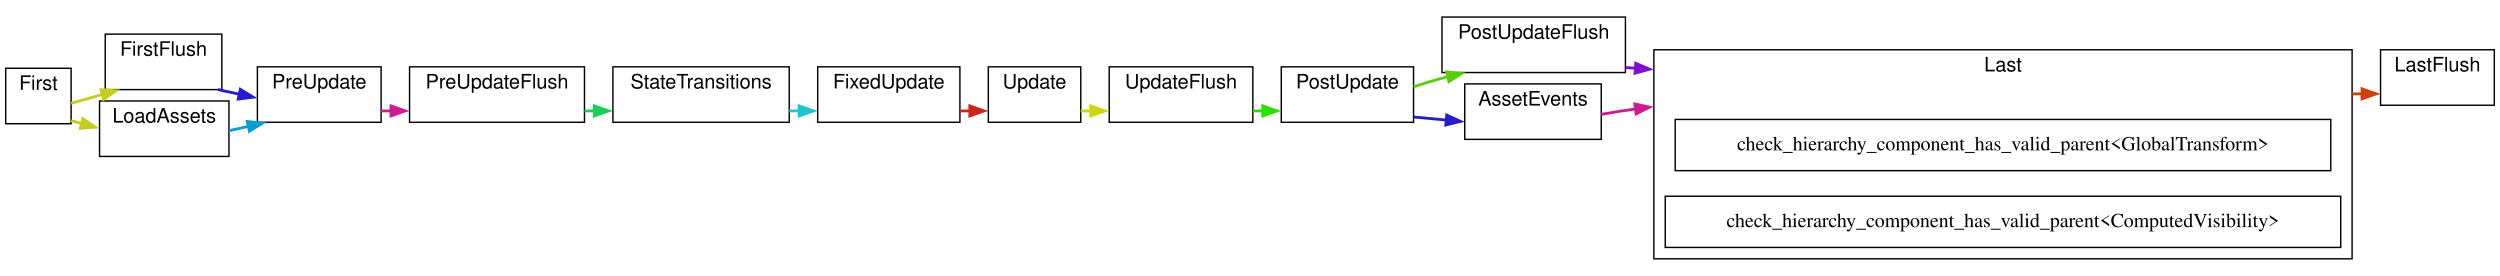
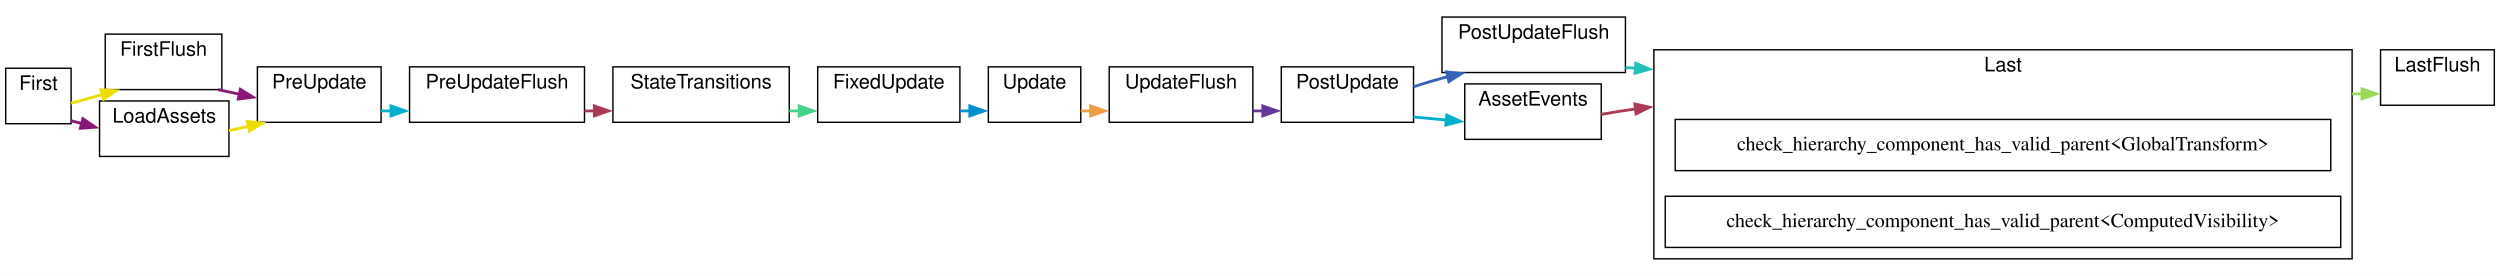
<svg xmlns="http://www.w3.org/2000/svg" xmlns:xlink="http://www.w3.org/1999/xlink" width="1758pt" height="194pt" viewBox="0.00 0.00 1758.00 194.00">
  <g id="graph0" class="graph" transform="scale(1 1) rotate(0) translate(4 190)">
    <polygon fill="white" stroke="none" points="-4,4 -4,-190 1754,-190 1754,4 -4,4" />
    <g id="clust1" class="cluster">
      <g id="a_clust1">
        <a xlink:title="Update">
          <polygon fill="white" stroke="black" points="691,-104 691,-143 756,-143 756,-104 691,-104" />
          <text text-anchor="middle" x="723.5" y="-127.8" font-family="Helvetica,sans-Serif" font-size="14.00">Update</text>
        </a>
      </g>
    </g>
    <g id="clust2" class="cluster">
      <g id="a_clust2">
        <a xlink:title="FirstFlush">
          <polygon fill="white" stroke="black" points="70,-127 70,-166 152,-166 152,-127 70,-127" />
          <text text-anchor="middle" x="111" y="-150.8" font-family="Helvetica,sans-Serif" font-size="14.00">FirstFlush</text>
        </a>
      </g>
    </g>
    <g id="clust3" class="cluster">
      <g id="a_clust3">
        <a xlink:title="PreUpdateFlush">
          <polygon fill="white" stroke="black" points="284,-104 284,-143 407,-143 407,-104 284,-104" />
          <text text-anchor="middle" x="345.5" y="-127.8" font-family="Helvetica,sans-Serif" font-size="14.00">PreUpdateFlush</text>
        </a>
      </g>
    </g>
    <g id="clust4" class="cluster">
      <g id="a_clust4">
        <a xlink:title="UpdateFlush">
          <polygon fill="white" stroke="black" points="776,-104 776,-143 877,-143 877,-104 776,-104" />
          <text text-anchor="middle" x="826.5" y="-127.8" font-family="Helvetica,sans-Serif" font-size="14.00">UpdateFlush</text>
        </a>
      </g>
    </g>
    <g id="clust5" class="cluster">
      <g id="a_clust5">
        <a xlink:title="PostUpdateFlush">
          <polygon fill="white" stroke="black" points="1010,-139 1010,-178 1139,-178 1139,-139 1010,-139" />
          <text text-anchor="middle" x="1074.5" y="-162.8" font-family="Helvetica,sans-Serif" font-size="14.00">PostUpdateFlush</text>
        </a>
      </g>
    </g>
    <g id="clust6" class="cluster">
      <g id="a_clust6">
        <a xlink:title="LastFlush">
          <polygon fill="white" stroke="black" points="1670,-116 1670,-155 1750,-155 1750,-116 1670,-116" />
          <text text-anchor="middle" x="1710" y="-139.8" font-family="Helvetica,sans-Serif" font-size="14.00">LastFlush</text>
        </a>
      </g>
    </g>
    <g id="clust7" class="cluster">
      <g id="a_clust7">
        <a xlink:title="First">
          <polygon fill="white" stroke="black" points="0,-103 0,-142 46,-142 46,-103 0,-103" />
          <text text-anchor="middle" x="23" y="-126.8" font-family="Helvetica,sans-Serif" font-size="14.00">First</text>
        </a>
      </g>
    </g>
    <g id="clust8" class="cluster">
      <g id="a_clust8">
        <a xlink:title="PreUpdate">
          <polygon fill="white" stroke="black" points="177,-104 177,-143 264,-143 264,-104 177,-104" />
          <text text-anchor="middle" x="220.5" y="-127.8" font-family="Helvetica,sans-Serif" font-size="14.00">PreUpdate</text>
        </a>
      </g>
    </g>
    <g id="clust9" class="cluster">
      <g id="a_clust9">
        <a xlink:title="StateTransitions">
          <polygon fill="white" stroke="black" points="427,-104 427,-143 551,-143 551,-104 427,-104" />
          <text text-anchor="middle" x="489" y="-127.8" font-family="Helvetica,sans-Serif" font-size="14.00">StateTransitions</text>
        </a>
      </g>
    </g>
    <g id="clust10" class="cluster">
      <g id="a_clust10">
        <a xlink:title="FixedUpdate">
          <polygon fill="white" stroke="black" points="571,-104 571,-143 671,-143 671,-104 571,-104" />
          <text text-anchor="middle" x="621" y="-127.8" font-family="Helvetica,sans-Serif" font-size="14.00">FixedUpdate</text>
        </a>
      </g>
    </g>
    <g id="clust11" class="cluster">
      <g id="a_clust11">
        <a xlink:title="PostUpdate">
          <polygon fill="white" stroke="black" points="897,-104 897,-143 990,-143 990,-104 897,-104" />
          <text text-anchor="middle" x="943.5" y="-127.8" font-family="Helvetica,sans-Serif" font-size="14.00">PostUpdate</text>
        </a>
      </g>
    </g>
    <g id="clust12" class="cluster">
      <g id="a_clust12">
        <a xlink:title="Last">
          <polygon fill="white" stroke="black" points="1159,-8 1159,-155 1650,-155 1650,-8 1159,-8" />
          <text text-anchor="middle" x="1404.5" y="-139.8" font-family="Helvetica,sans-Serif" font-size="14.00">Last</text>
        </a>
      </g>
    </g>
    <g id="clust13" class="cluster">
      <g id="a_clust13">
        <a xlink:title="LoadAssets">
          <polygon fill="white" stroke="black" points="66,-80 66,-119 157,-119 157,-80 66,-80" />
          <text text-anchor="middle" x="111.5" y="-103.8" font-family="Helvetica,sans-Serif" font-size="14.00">LoadAssets</text>
        </a>
      </g>
    </g>
    <g id="clust14" class="cluster">
      <g id="a_clust14">
        <a xlink:title="AssetEvents">
          <polygon fill="white" stroke="black" points="1026,-92 1026,-131 1122,-131 1122,-92 1026,-92" />
          <text text-anchor="middle" x="1074" y="-115.8" font-family="Helvetica,sans-Serif" font-size="14.00">AssetEvents</text>
        </a>
      </g>
    </g>
    <g id="edge7" class="edge">
      <g id="a_edge7">
        <a xlink:title="Update → UpdateFlush">
-           <path fill="none" stroke="#ccd60d" stroke-width="2" d="M756,-112C758.35,-112 760.77,-112 763.22,-112" />
-           <polygon fill="#ccd60d" stroke="#ccd60d" stroke-width="2" points="762.97,-115.5 772.97,-112 762.97,-108.5 762.97,-115.5" />
+           <path fill="none" stroke="#ee9e44" stroke-width="2" d="M756,-112C758.35,-112 760.77,-112 763.22,-112" />
+           <polygon fill="#ee9e44" stroke="#ee9e44" stroke-width="2" points="762.97,-115.5 772.97,-112 762.97,-108.5 762.97,-115.5" />
        </a>
      </g>
    </g>
    <g id="edge2" class="edge">
      <g id="a_edge2">
        <a xlink:title="FirstFlush → PreUpdate">
-           <path fill="none" stroke="#251dcc" stroke-width="2" d="M149.2,-127C154.17,-125.94 159.34,-124.82 164.52,-123.71" />
-           <polygon fill="#251dcc" stroke="#251dcc" stroke-width="2" points="165,-127.19 174.04,-121.66 163.53,-120.34 165,-127.19" />
+           <path fill="none" stroke="#881877" stroke-width="2" d="M149.2,-127C154.17,-125.94 159.34,-124.82 164.52,-123.71" />
+           <polygon fill="#881877" stroke="#881877" stroke-width="2" points="165,-127.19 174.04,-121.66 163.53,-120.34 165,-127.19" />
        </a>
      </g>
    </g>
    <g id="edge4" class="edge">
      <g id="a_edge4">
        <a xlink:title="PreUpdateFlush → StateTransitions">
-           <path fill="none" stroke="#1dcd59" stroke-width="2" d="M407,-112C409.39,-112 411.8,-112 414.21,-112" />
-           <polygon fill="#1dcd59" stroke="#1dcd59" stroke-width="2" points="413.98,-115.5 423.98,-112 413.98,-108.5 413.98,-115.5" />
+           <path fill="none" stroke="#aa3a55" stroke-width="2" d="M407,-112C409.39,-112 411.8,-112 414.21,-112" />
+           <polygon fill="#aa3a55" stroke="#aa3a55" stroke-width="2" points="413.98,-115.5 423.98,-112 413.98,-108.5 413.98,-115.5" />
        </a>
      </g>
    </g>
    <g id="edge8" class="edge">
      <g id="a_edge8">
        <a xlink:title="UpdateFlush → PostUpdate">
-           <path fill="none" stroke="#29e000" stroke-width="2" d="M877,-112C879.43,-112 881.88,-112 884.32,-112" />
-           <polygon fill="#29e000" stroke="#29e000" stroke-width="2" points="883.98,-115.5 893.98,-112 883.98,-108.5 883.98,-115.5" />
+           <path fill="none" stroke="#663699" stroke-width="2" d="M877,-112C879.43,-112 881.88,-112 884.32,-112" />
+           <polygon fill="#663699" stroke="#663699" stroke-width="2" points="883.98,-115.5 893.98,-112 883.98,-108.5 883.98,-115.5" />
        </a>
      </g>
    </g>
    <g id="edge10" class="edge">
      <g id="a_edge10">
        <a xlink:title="PostUpdateFlush → Last">
-           <path fill="none" stroke="#810ccd" stroke-width="2" d="M1139,-142.52C1141.33,-142.36 1143.71,-142.19 1146.12,-142.02" />
-           <polygon fill="#810ccd" stroke="#810ccd" stroke-width="2" points="1146.25,-145.52 1155.98,-141.33 1145.76,-138.54 1146.25,-145.52" />
+           <path fill="none" stroke="#22c2bb" stroke-width="2" d="M1139,-142.52C1141.33,-142.36 1143.71,-142.19 1146.12,-142.02" />
+           <polygon fill="#22c2bb" stroke="#22c2bb" stroke-width="2" points="1146.25,-145.52 1155.98,-141.33 1145.76,-138.54 1146.25,-145.52" />
        </a>
      </g>
    </g>
    <g id="edge1" class="edge">
      <g id="a_edge1">
        <a xlink:title="First → FirstFlush">
-           <path fill="none" stroke="#c4cc1d" stroke-width="2" d="M46,-117.34C52.44,-119.18 59.5,-121.18 66,-123 66.73,-123.2 67.47,-123.41 68.21,-123.62" />
-           <polygon fill="#c4cc1d" stroke="#c4cc1d" stroke-width="2" points="67,-126.91 77.57,-126.2 68.86,-120.17 67,-126.91" />
+           <path fill="none" stroke="#eede00" stroke-width="2" d="M46,-117.34C52.44,-119.18 59.5,-121.18 66,-123 66.73,-123.2 67.47,-123.41 68.21,-123.62" />
+           <polygon fill="#eede00" stroke="#eede00" stroke-width="2" points="67,-126.91 77.57,-126.2 68.86,-120.17 67,-126.91" />
        </a>
      </g>
    </g>
    <g id="edge13" class="edge">
      <g id="a_edge13">
        <a xlink:title="First → LoadAssets">
-           <path fill="none" stroke="#c4cc1d" stroke-width="2" d="M46,-105.12C48.46,-104.46 51.05,-103.77 53.71,-103.05" />
-           <polygon fill="#c4cc1d" stroke="#c4cc1d" stroke-width="2" points="54.32,-106.51 63.08,-100.55 52.51,-99.75 54.32,-106.51" />
+           <path fill="none" stroke="#881877" stroke-width="2" d="M46,-105.12C48.46,-104.46 51.05,-103.77 53.71,-103.05" />
+           <polygon fill="#881877" stroke="#881877" stroke-width="2" points="54.32,-106.51 63.08,-100.55 52.51,-99.75 54.32,-106.51" />
        </a>
      </g>
    </g>
    <g id="edge3" class="edge">
      <g id="a_edge3">
        <a xlink:title="PreUpdate → PreUpdateFlush">
-           <path fill="none" stroke="#cd1d91" stroke-width="2" d="M264,-112C266.39,-112 268.82,-112 271.28,-112" />
-           <polygon fill="#cd1d91" stroke="#cd1d91" stroke-width="2" points="270.98,-115.5 280.98,-112 270.98,-108.5 270.98,-115.5" />
+           <path fill="none" stroke="#00b0cc" stroke-width="2" d="M264,-112C266.39,-112 268.82,-112 271.28,-112" />
+           <polygon fill="#00b0cc" stroke="#00b0cc" stroke-width="2" points="270.98,-115.5 280.98,-112 270.98,-108.5 270.98,-115.5" />
        </a>
      </g>
    </g>
    <g id="edge5" class="edge">
      <g id="a_edge5">
        <a xlink:title="StateTransitions → FixedUpdate">
-           <path fill="none" stroke="#1dc4cc" stroke-width="2" d="M551,-112C553.39,-112 555.79,-112 558.19,-112" />
-           <polygon fill="#1dc4cc" stroke="#1dc4cc" stroke-width="2" points="557.98,-115.5 567.98,-112 557.98,-108.5 557.98,-115.5" />
+           <path fill="none" stroke="#44d488" stroke-width="2" d="M551,-112C553.39,-112 555.79,-112 558.19,-112" />
+           <polygon fill="#44d488" stroke="#44d488" stroke-width="2" points="557.98,-115.5 567.98,-112 557.98,-108.5 557.98,-115.5" />
        </a>
      </g>
    </g>
    <g id="edge6" class="edge">
      <g id="a_edge6">
        <a xlink:title="FixedUpdate → Update">
-           <path fill="none" stroke="#cc251d" stroke-width="2" d="M671,-112C673.37,-112 675.75,-112 678.11,-112" />
-           <polygon fill="#cc251d" stroke="#cc251d" stroke-width="2" points="677.98,-115.5 687.98,-112 677.98,-108.5 677.98,-115.5" />
+           <path fill="none" stroke="#0090cc" stroke-width="2" d="M671,-112C673.37,-112 675.75,-112 678.11,-112" />
+           <polygon fill="#0090cc" stroke="#0090cc" stroke-width="2" points="677.98,-115.5 687.98,-112 677.98,-108.5 677.98,-115.5" />
        </a>
      </g>
    </g>
    <g id="edge9" class="edge">
      <g id="a_edge9">
        <a xlink:title="PostUpdate → PostUpdateFlush">
-           <path fill="none" stroke="#58cd0c" stroke-width="2" d="M990,-128.99C996.66,-131.17 1003.47,-133.25 1010,-135 1011.35,-135.36 1012.71,-135.72 1014.09,-136.06" />
-           <polygon fill="#58cd0c" stroke="#58cd0c" stroke-width="2" points="1013.27,-139.47 1023.81,-138.32 1014.86,-132.65 1013.27,-139.47" />
+           <path fill="none" stroke="#3363bb" stroke-width="2" d="M990,-128.99C996.66,-131.17 1003.47,-133.25 1010,-135 1011.35,-135.36 1012.71,-135.72 1014.09,-136.06" />
+           <polygon fill="#3363bb" stroke="#3363bb" stroke-width="2" points="1013.27,-139.47 1023.81,-138.32 1014.86,-132.65 1013.27,-139.47" />
        </a>
      </g>
    </g>
    <g id="edge14" class="edge">
      <g id="a_edge14">
        <a xlink:title="PostUpdate → AssetEvents">
-           <path fill="none" stroke="#251dcc" stroke-width="2" d="M990,-107.72C997.5,-107.02 1005.36,-106.29 1013.14,-105.57" />
-           <polygon fill="#251dcc" stroke="#251dcc" stroke-width="2" points="1013.36,-109.06 1022.99,-104.65 1012.71,-102.09 1013.36,-109.06" />
+           <path fill="none" stroke="#00b0cc" stroke-width="2" d="M990,-107.72C997.5,-107.02 1005.36,-106.29 1013.14,-105.57" />
+           <polygon fill="#00b0cc" stroke="#00b0cc" stroke-width="2" points="1013.36,-109.06 1022.99,-104.65 1012.71,-102.09 1013.36,-109.06" />
        </a>
      </g>
    </g>
    <g id="edge11" class="edge">
      <g id="a_edge11">
        <a xlink:title="Last → LastFlush">
-           <path fill="none" stroke="#cf410c" stroke-width="2" d="M1650,-124C1652.45,-124 1654.84,-124 1657.18,-124" />
-           <polygon fill="#cf410c" stroke="#cf410c" stroke-width="2" points="1656.98,-127.5 1666.98,-124 1656.98,-120.5 1656.98,-127.5" />
+           <path fill="none" stroke="#99d955" stroke-width="2" d="M1650,-124C1652.45,-124 1654.84,-124 1657.18,-124" />
+           <polygon fill="#99d955" stroke="#99d955" stroke-width="2" points="1656.98,-127.5 1666.98,-124 1656.98,-120.5 1656.98,-127.5" />
        </a>
      </g>
    </g>
    <g id="node13" class="node">
      <g id="a_node13">
        <a xlink:title="bevy_hierarchy::valid_parent_check_plugin::check_hierarchy_component_has_valid_parent&lt;bevy_transform::components::global_transform::GlobalTransform&gt;">
          <polygon fill="white" stroke="black" points="1635,-106 1174,-106 1174,-70 1635,-70 1635,-106" />
          <text text-anchor="middle" x="1404.5" y="-84.3" font-family="Times,serif" font-size="14.00">check_hierarchy_component_has_valid_parent&lt;GlobalTransform&gt;</text>
        </a>
      </g>
    </g>
    <g id="node14" class="node">
      <g id="a_node14">
        <a xlink:title="bevy_hierarchy::valid_parent_check_plugin::check_hierarchy_component_has_valid_parent&lt;bevy_render::view::visibility::ComputedVisibility&gt;">
          <polygon fill="white" stroke="black" points="1642,-52 1167,-52 1167,-16 1642,-16 1642,-52" />
          <text text-anchor="middle" x="1404.5" y="-30.3" font-family="Times,serif" font-size="14.00">check_hierarchy_component_has_valid_parent&lt;ComputedVisibility&gt;</text>
        </a>
      </g>
    </g>
    <g id="edge12" class="edge">
      <g id="a_edge12">
        <a xlink:title="LoadAssets → PreUpdate">
-           <path fill="none" stroke="#0c9acf" stroke-width="2" d="M157,-98.09C161.6,-99.12 166.28,-100.18 170.91,-101.21" />
-           <polygon fill="#0c9acf" stroke="#0c9acf" stroke-width="2" points="169.87,-104.57 180.39,-103.34 171.4,-97.74 169.87,-104.57" />
+           <path fill="none" stroke="#eede00" stroke-width="2" d="M157,-98.09C161.6,-99.12 166.28,-100.18 170.91,-101.21" />
+           <polygon fill="#eede00" stroke="#eede00" stroke-width="2" points="169.87,-104.57 180.39,-103.34 171.4,-97.74 169.87,-104.57" />
        </a>
      </g>
    </g>
    <g id="edge15" class="edge">
      <g id="a_edge15">
        <a xlink:title="AssetEvents → Last">
-           <path fill="none" stroke="#cd1d91" stroke-width="2" d="M1122,-109.59C1129.89,-110.98 1138.18,-112.32 1146.35,-113.44" />
-           <polygon fill="#cd1d91" stroke="#cd1d91" stroke-width="2" points="1145.64,-116.88 1156,-114.63 1146.5,-109.94 1145.64,-116.88" />
+           <path fill="none" stroke="#aa3a55" stroke-width="2" d="M1122,-109.59C1129.89,-110.98 1138.18,-112.32 1146.35,-113.44" />
+           <polygon fill="#aa3a55" stroke="#aa3a55" stroke-width="2" points="1145.64,-116.88 1156,-114.63 1146.5,-109.94 1145.64,-116.88" />
        </a>
      </g>
    </g>
  </g>
</svg>
